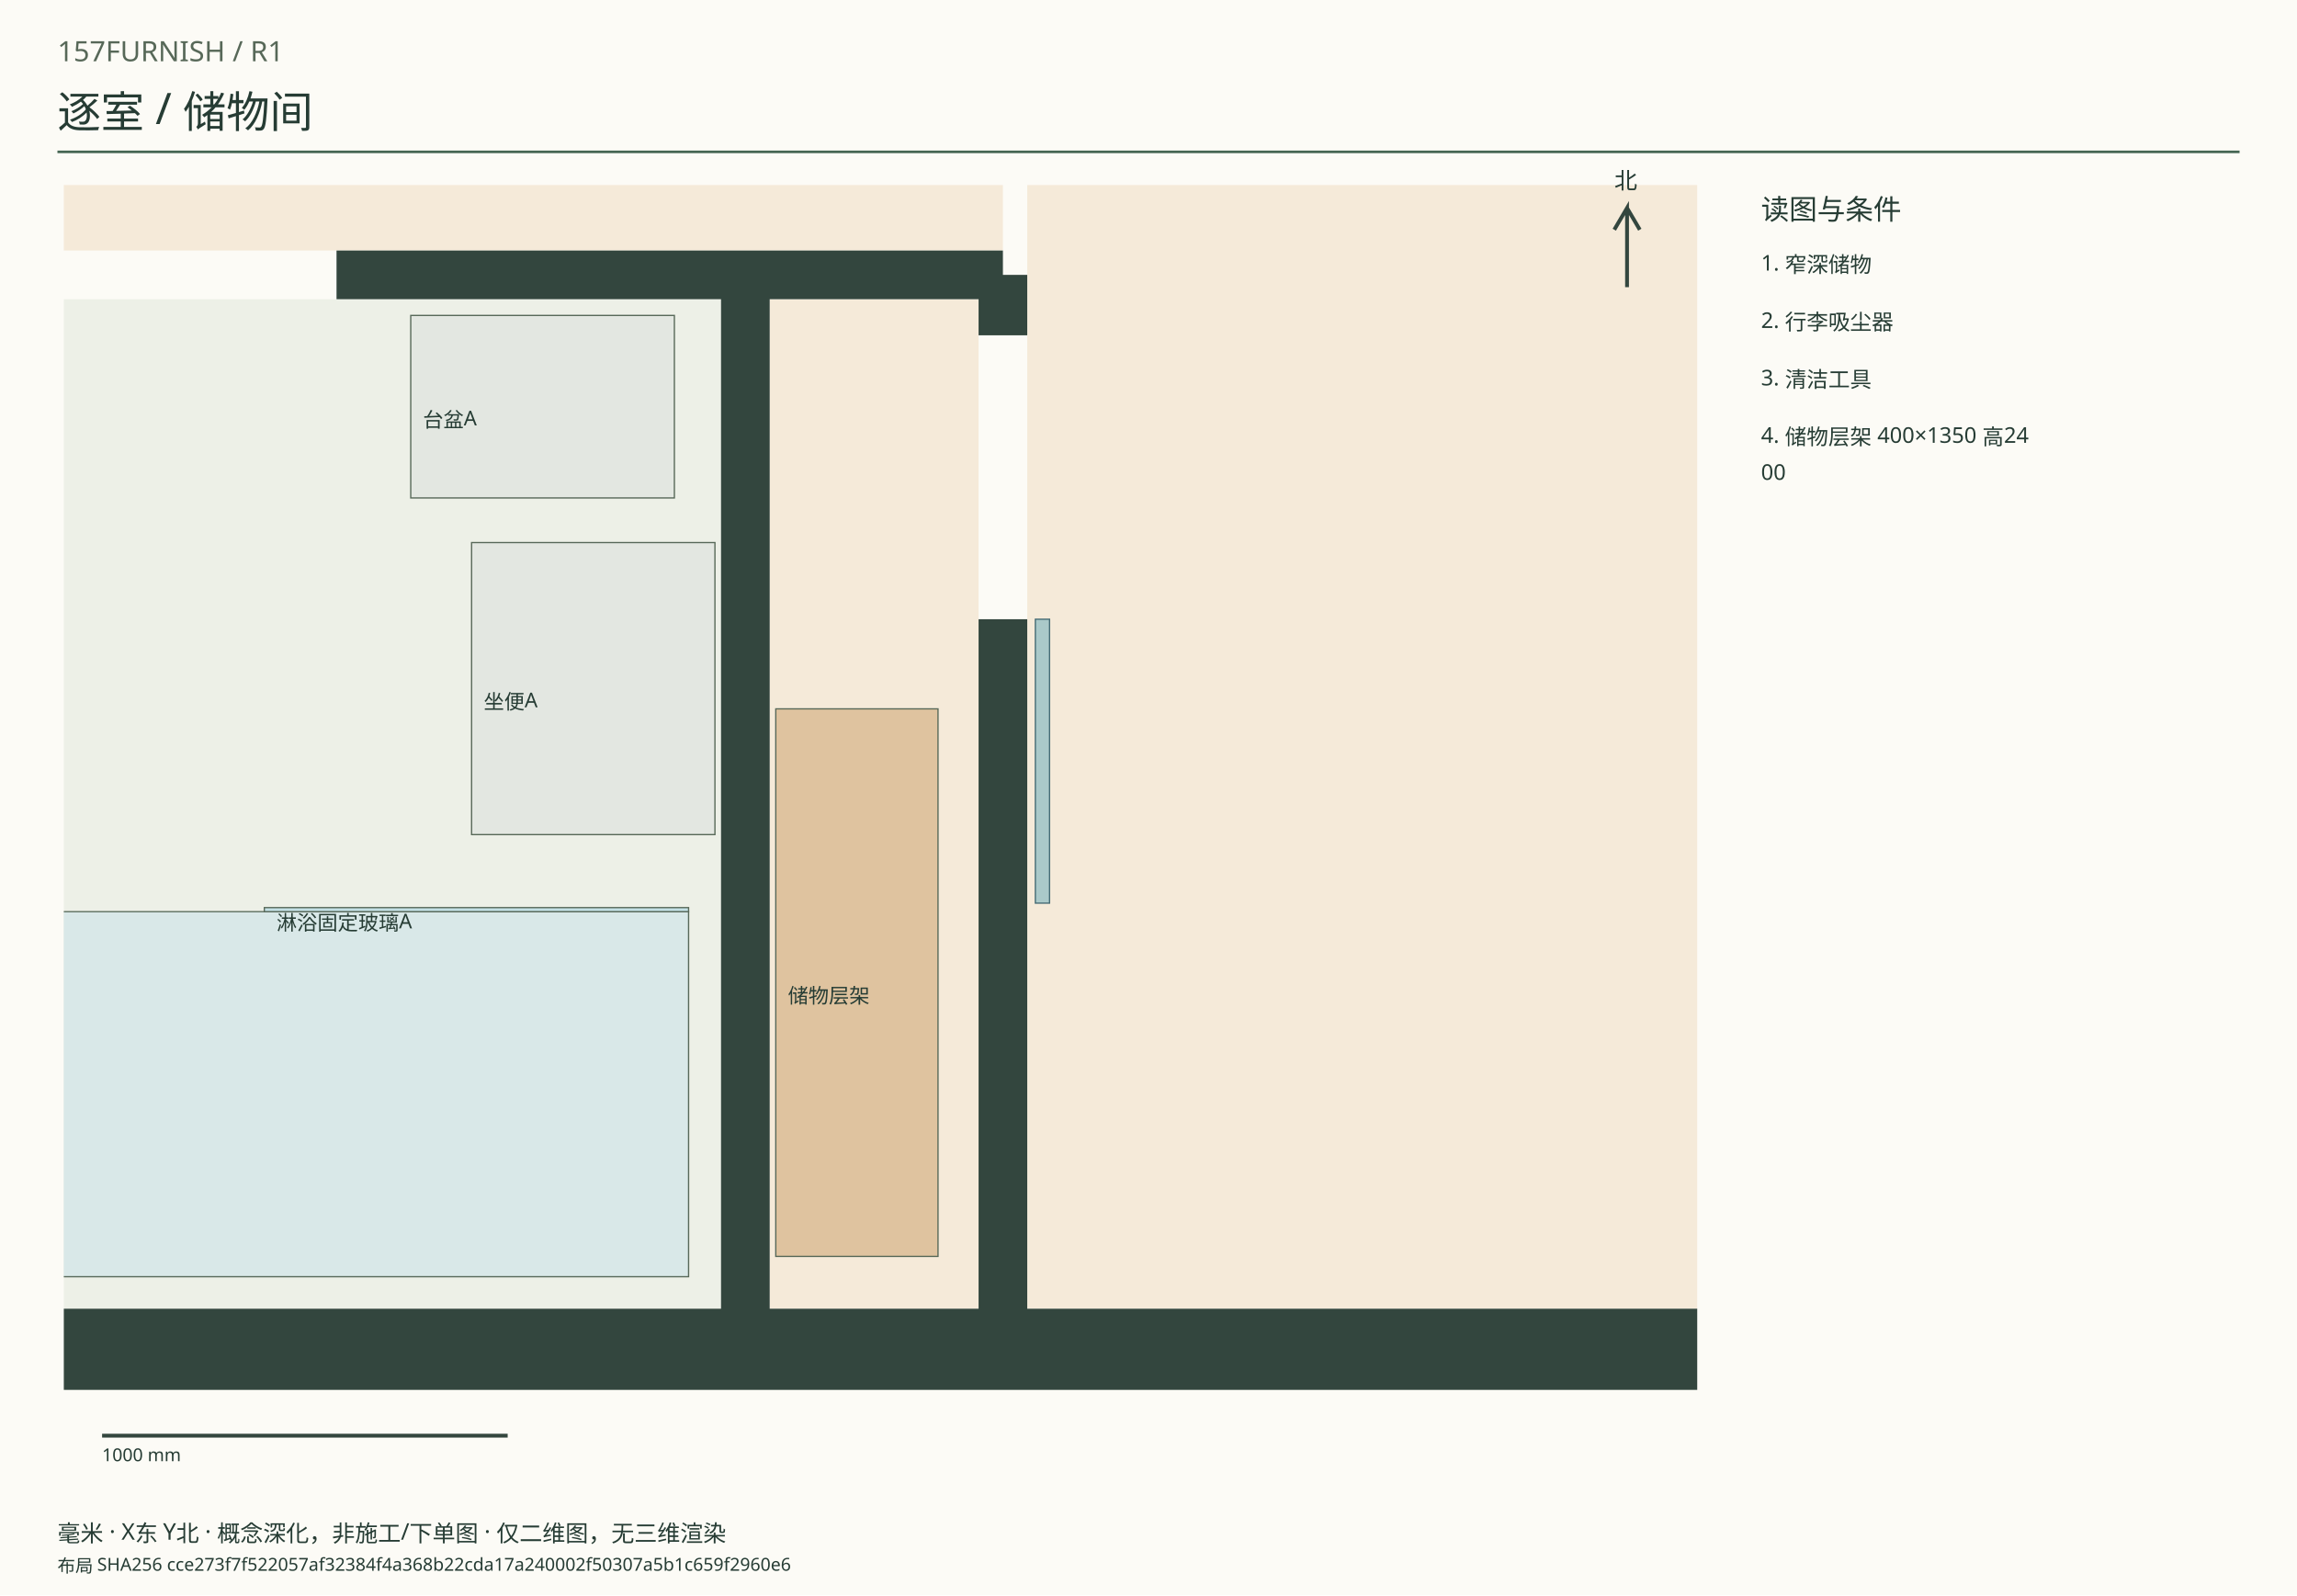
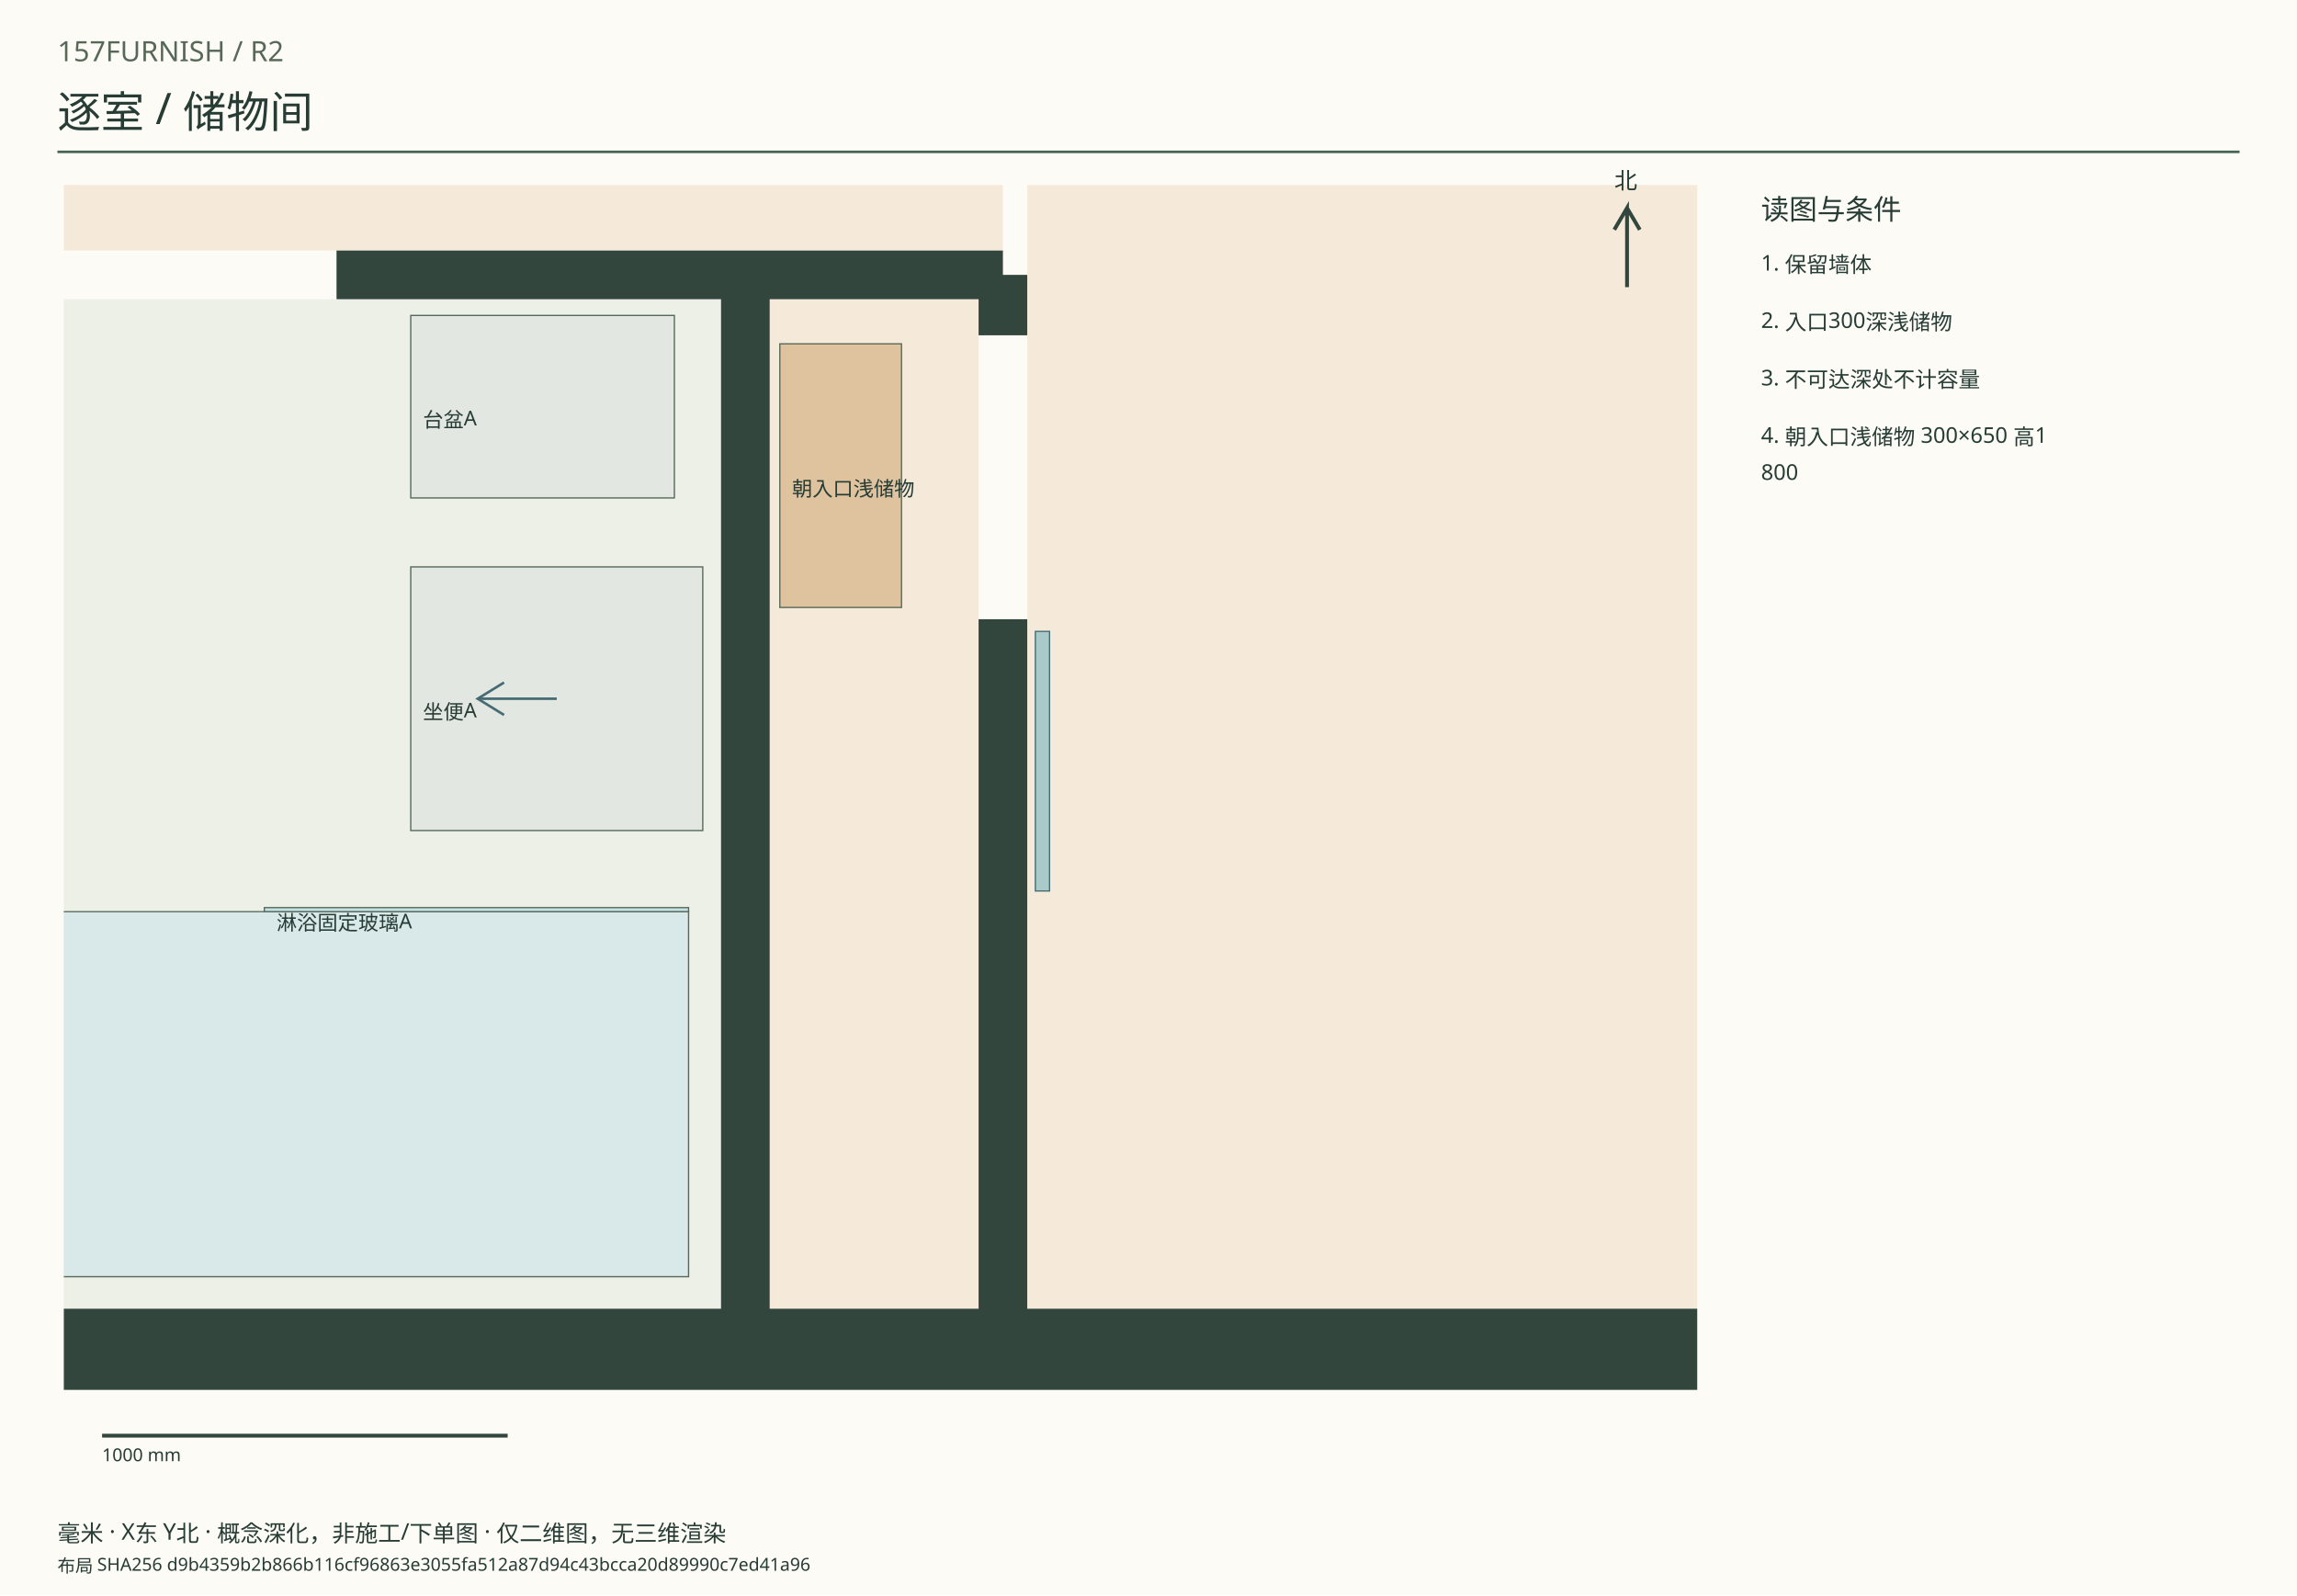
- <svg xmlns="http://www.w3.org/2000/svg" width="1800" height="1250" viewBox="0 0 1800 1250" data-revision="R1" data-layout-sha256="cce273f7f522057af32384f4a368b22cda17a240002f50307a5b1c659f2960e6">
+ <svg xmlns="http://www.w3.org/2000/svg" width="1800" height="1250" viewBox="0 0 1800 1250" data-revision="R2" data-layout-sha256="d9b4359b2b866b116cf96863e3055fa512a87d94c43bcca20d89990c7ed41a96">
  <rect x="0" y="0" width="1800" height="1250" fill="#fcfbf6" stroke="none" stroke-width="1" />
-   <text x="45.000" y="48.000" font-size="22" fill="#576858" font-family="Microsoft YaHei, sans-serif">157FURNISH  /  R1</text>
+   <text x="45.000" y="48.000" font-size="22" fill="#576858" font-family="Microsoft YaHei, sans-serif">157FURNISH  /  R2</text>
  <text x="45.000" y="100.000" font-size="34" fill="#263c34" font-family="Microsoft YaHei, sans-serif">逐室 / 储物间</text>
  <polyline points="45.000,119.000 1755.000,119.000" fill="none" stroke="#456653" stroke-width="2" />
  <text x="45.000" y="1208.000" font-size="18" fill="#263c34" font-family="Microsoft YaHei, sans-serif">毫米 · X东 Y北 · 概念深化，非施工/下单图 · 仅二维图，无三维渲染</text>
-   <text x="45.000" y="1232.000" font-size="14" fill="#263c34" font-family="Microsoft YaHei, sans-serif">布局 SHA256 cce273f7f522057af32384f4a368b22cda17a240002f50307a5b1c659f2960e6</text>
+   <text x="45.000" y="1232.000" font-size="14" fill="#263c34" font-family="Microsoft YaHei, sans-serif">布局 SHA256 d9b4359b2b866b116cf96863e3055fa512a87d94c43bcca20d89990c7ed41a96</text>
  <text x="1380.000" y="172.000" font-size="22" fill="#263c34" font-family="Microsoft YaHei, sans-serif">读图与条件</text>
-   <text x="1380.000" y="212.000" font-size="17" fill="#263c34" font-family="Microsoft YaHei, sans-serif">1. 窄深储物</text>
-   <text x="1380.000" y="257.000" font-size="17" fill="#263c34" font-family="Microsoft YaHei, sans-serif">2. 行李吸尘器</text>
-   <text x="1380.000" y="302.000" font-size="17" fill="#263c34" font-family="Microsoft YaHei, sans-serif">3. 清洁工具</text>
-   <text x="1380.000" y="347.000" font-size="17" fill="#263c34" font-family="Microsoft YaHei, sans-serif">4. 储物层架 400×1350 高24</text>
-   <text x="1380.000" y="376.000" font-size="17" fill="#263c34" font-family="Microsoft YaHei, sans-serif">00</text>
+   <text x="1380.000" y="212.000" font-size="17" fill="#263c34" font-family="Microsoft YaHei, sans-serif">1. 保留墙体</text>
+   <text x="1380.000" y="257.000" font-size="17" fill="#263c34" font-family="Microsoft YaHei, sans-serif">2. 入口300深浅储物</text>
+   <text x="1380.000" y="302.000" font-size="17" fill="#263c34" font-family="Microsoft YaHei, sans-serif">3. 不可达深处不计容量</text>
+   <text x="1380.000" y="347.000" font-size="17" fill="#263c34" font-family="Microsoft YaHei, sans-serif">4. 朝入口浅储物 300×650 高1</text>
+   <text x="1380.000" y="376.000" font-size="17" fill="#263c34" font-family="Microsoft YaHei, sans-serif">800</text>
  <defs>
    <clipPath id="planClip">
      <rect x="50" y="145" width="1280" height="970" />
    </clipPath>
  </defs>
  <g clip-path="url(#planClip)">
    <rect x="-657.999" y="-102.444" width="1443.911" height="298.762" fill="#f5ead9" stroke="none" stroke-width="1" />
    <rect x="-72.553" y="234.458" width="637.571" height="791.084" fill="#edf0e7" stroke="none" stroke-width="1" />
    <rect x="603.158" y="234.458" width="163.684" height="791.084" fill="#f5ead9" stroke="none" stroke-width="1" />
    <rect x="804.982" y="-102.444" width="1909.217" height="1127.986" fill="#f5ead9" stroke="none" stroke-width="1" />
    <rect x="-1442.091" y="1025.542" width="3782.201" height="63.566" fill="#33463e" stroke="none" stroke-width="1" />
    <rect x="263.714" y="196.318" width="522.198" height="38.14" fill="#33463e" stroke="none" stroke-width="1" />
    <rect x="565.018" y="215.388" width="38.14" height="841.937" fill="#33463e" stroke="none" stroke-width="1" />
    <rect x="766.842" y="485.228" width="38.14" height="572.098" fill="#33463e" stroke="none" stroke-width="1" />
    <rect x="766.842" y="215.388" width="38.14" height="47.357" fill="#33463e" stroke="none" stroke-width="1" />
-     <rect x="811.338" y="485.228" width="11.124" height="222.482" fill="#aac9c9" stroke="#466b74" stroke-width="1" />
-     <rect x="607.926" y="555.468" width="127.133" height="429.073" fill="#dfc39f" stroke="#576858" stroke-width="1" data-object="storage" data-mm="8250,950,400,1350" data-transform="523.7002341920374,154.99999999999994,0.31783205085312816,7985,3560" />
-     <text x="617.461" y="786.005" font-size="16" fill="#263c34" font-family="Microsoft YaHei, sans-serif">储物层架</text>
+     <rect x="811.338" y="494.762" width="11.124" height="203.412" fill="#aac9c9" stroke="#466b74" stroke-width="1" />
+     <rect x="611.104" y="269.42" width="95.35" height="206.591" fill="#dfc39f" stroke="#576858" stroke-width="1" data-object="storage" data-mm="8260,2550,300,650" data-transform="523.7002341920374,154.99999999999994,0.31783205085312816,7985,3560" />
+     <text x="620.639" y="388.715" font-size="16" fill="#263c34" font-family="Microsoft YaHei, sans-serif">朝入口浅储物</text>
    <rect x="-47.126" y="714.384" width="586.718" height="286.049" fill="#d9e8e8" stroke="#576858" stroke-width="1" data-object="showerA" data-mm="6189,900,1846,900" data-transform="523.7002341920374,154.99999999999994,0.31783205085312816,7985,3560" />
    <text x="-37.591" y="873.409" font-size="16" fill="#263c34" font-family="Microsoft YaHei, sans-serif">淋浴A</text>
-     <rect x="369.552" y="425.157" width="190.699" height="228.839" fill="#e3e7e1" stroke="#576858" stroke-width="1" data-object="wcA" data-mm="7500,1990,600,720" data-transform="523.7002341920374,154.99999999999994,0.31783205085312816,7985,3560" />
-     <text x="379.087" y="555.577" font-size="16" fill="#263c34" font-family="Microsoft YaHei, sans-serif">坐便A</text>
+     <rect x="321.877" y="444.227" width="228.839" height="206.591" fill="#e3e7e1" stroke="#576858" stroke-width="1" data-object="wcA" data-mm="7350,2000,720,650" data-transform="523.7002341920374,154.99999999999994,0.31783205085312816,7985,3560" />
+     <polyline points="436.296,547.523 374.319,547.523" fill="none" stroke="#466b74" stroke-width="2" />
+     <polyline points="394.978,560.236 374.319,547.523 394.978,534.809" fill="none" stroke="#466b74" stroke-width="2" />
+     <text x="331.412" y="563.523" font-size="16" fill="#263c34" font-family="Microsoft YaHei, sans-serif">坐便A</text>
    <rect x="321.877" y="247.171" width="206.591" height="143.024" fill="#e3e7e1" stroke="#576858" stroke-width="1" data-object="basinA" data-mm="7350,2820,650,450" data-transform="523.7002341920374,154.99999999999994,0.31783205085312816,7985,3560" />
    <text x="331.412" y="334.684" font-size="16" fill="#263c34" font-family="Microsoft YaHei, sans-serif">台盆A</text>
    <rect x="207.139" y="711.206" width="332.452" height="3.178" fill="#c3e0e5" stroke="#576858" stroke-width="1" data-object="glassA" data-mm="6989,1800,1046,10" data-transform="523.7002341920374,154.99999999999994,0.31783205085312816,7985,3560" />
    <text x="216.674" y="728.795" font-size="16" fill="#263c34" font-family="Microsoft YaHei, sans-serif">淋浴固定玻璃A</text>
  </g>
  <polyline points="1275.000,225.000 1275.000,163.000 1265.000,180.000 1275.000,163.000 1285.000,180.000" fill="none" stroke="#33463e" stroke-width="3" />
  <text x="1265.000" y="148.000" font-size="18" fill="#263c34" font-family="Microsoft YaHei, sans-serif">北</text>
  <polyline points="80.000,1125.000 397.832,1125.000" fill="none" stroke="#33463e" stroke-width="3" />
  <text x="80.000" y="1145.000" font-size="14" fill="#263c34" font-family="Microsoft YaHei, sans-serif">1000 mm</text>
</svg>
